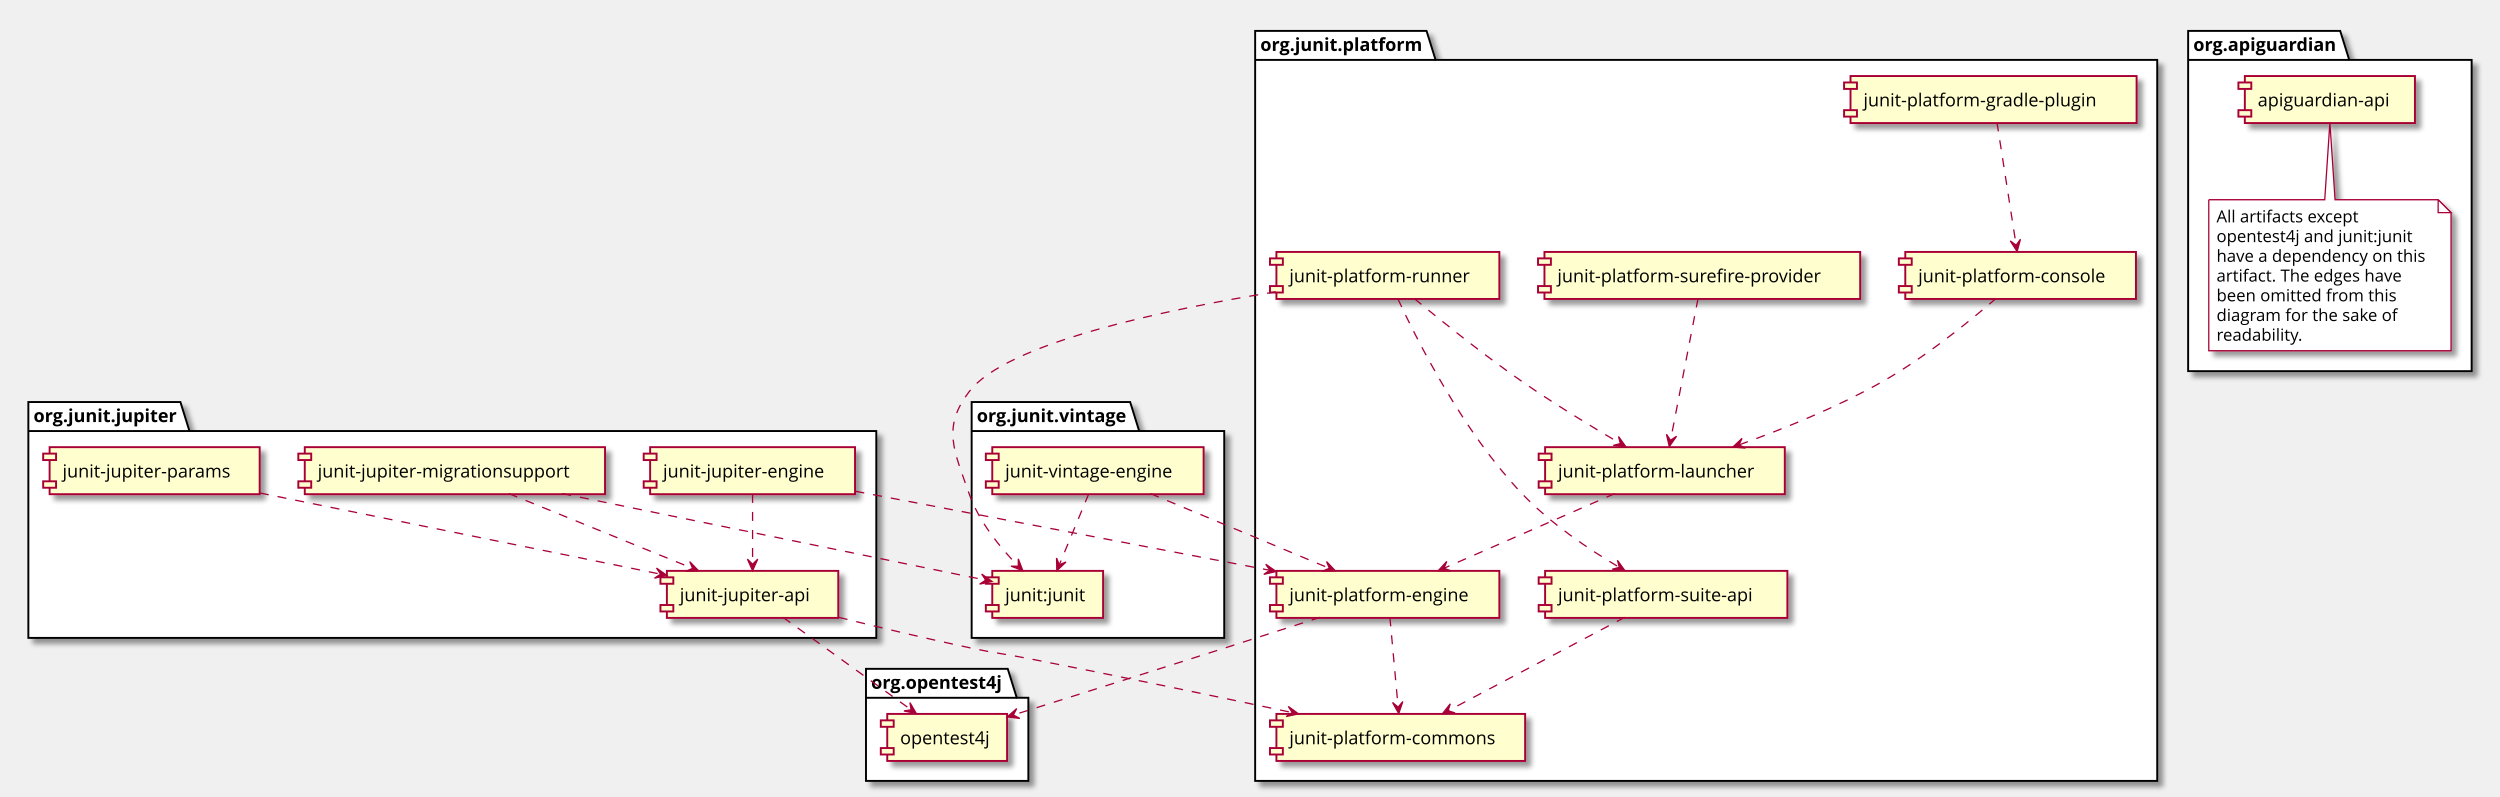
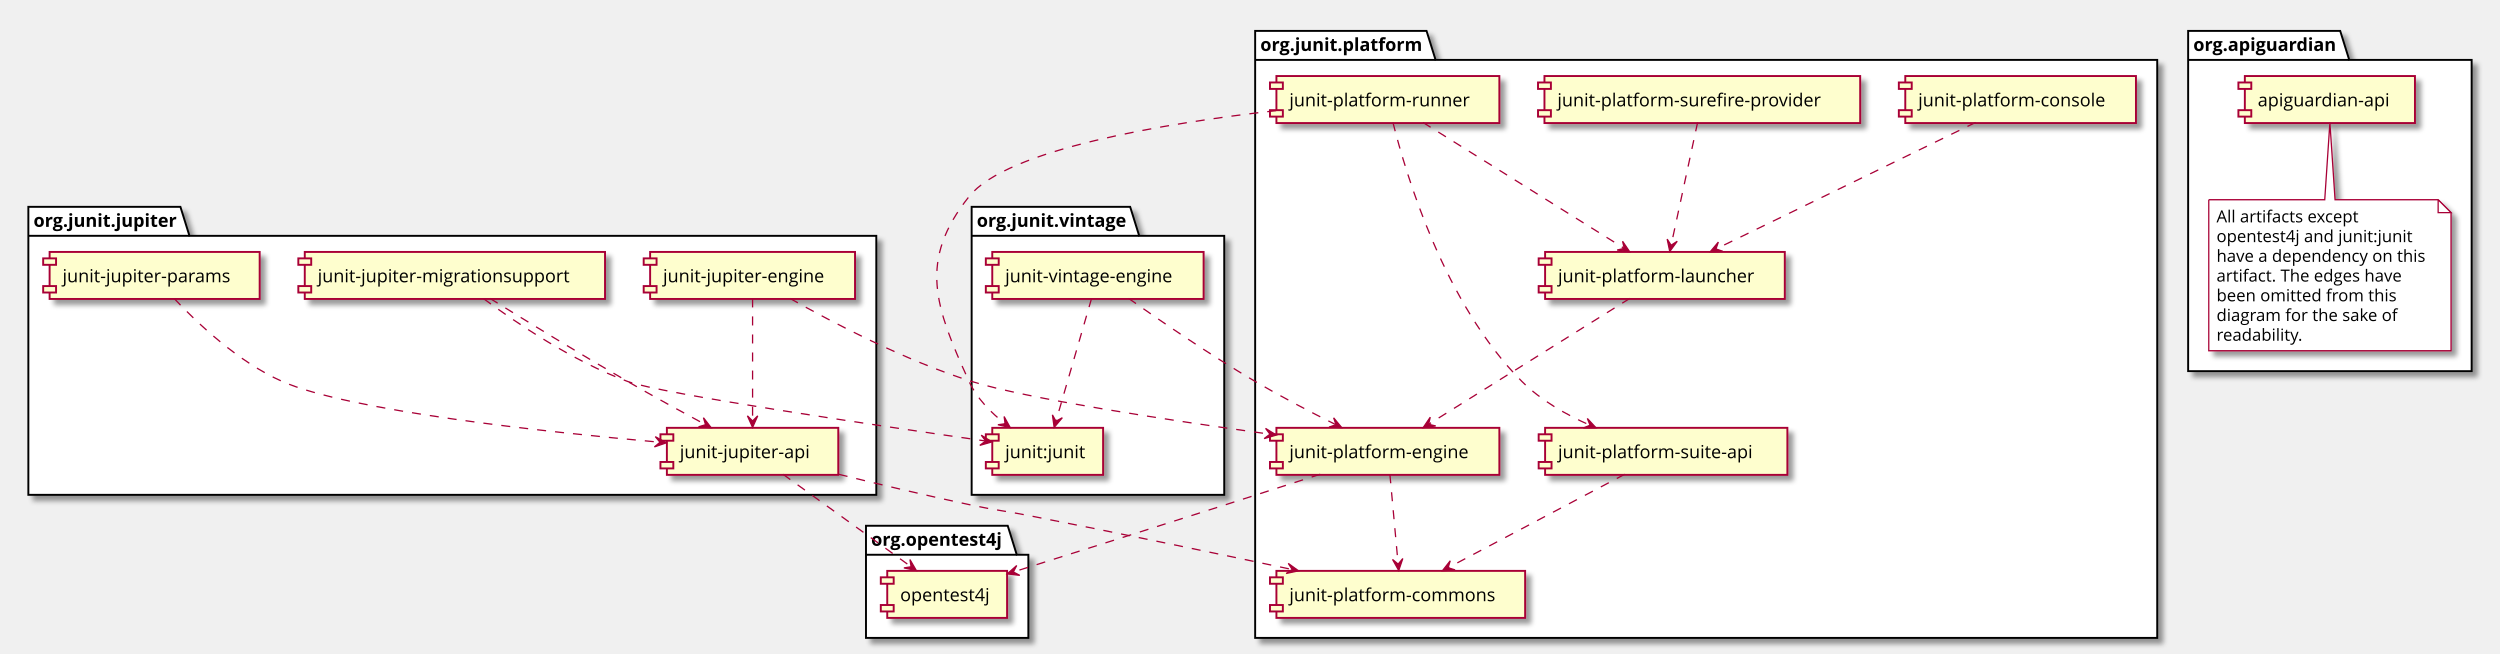
- <svg xmlns="http://www.w3.org/2000/svg" contentScriptType="application/ecmascript" contentStyleType="text/css" height="618px" preserveAspectRatio="none" style="width:1940px;height:618px;" version="1.1" viewBox="0 0 1940 618" width="1940px" zoomAndPan="magnify">
+ <svg xmlns="http://www.w3.org/2000/svg" contentScriptType="application/ecmascript" contentStyleType="text/css" height="507px" preserveAspectRatio="none" style="width:1940px;height:507px;" version="1.1" viewBox="0 0 1940 507" width="1940px" zoomAndPan="magnify">
  <defs>
-     <filter height="300%" id="f1rrr2d2399cu7" width="300%" x="-1" y="-1">
+     <filter height="300%" id="fkdbpve35g6ob" width="300%" x="-1" y="-1">
      <feGaussianBlur result="blurOut" stdDeviation="2.0" />
      <feColorMatrix in="blurOut" result="blurOut2" type="matrix" values="0 0 0 0 0 0 0 0 0 0 0 0 0 0 0 0 0 0 .4 0" />
      <feOffset dx="4.0" dy="4.0" in="blurOut2" result="blurOut3" />
      <feBlend in="SourceGraphic" in2="blurOut3" mode="normal" />
    </filter>
  </defs>
  <g>
-     <polygon fill="#FFFFFF" filter="url(#f1rrr2d2399cu7)" points="22,312,140,312,147,334.488,680,334.488,680,495,22,495,22,312" style="stroke: #000000; stroke-width: 1.5;" />
-     <line style="stroke: #000000; stroke-width: 1.5;" x1="22" x2="147" y1="334.488" y2="334.488" />
-     <text fill="#000000" font-family="Open Sans" font-size="14" font-weight="bold" lengthAdjust="spacingAndGlyphs" textLength="112" x="26" y="327.535">org.junit.jupiter</text>
-     <polygon fill="#FFFFFF" filter="url(#f1rrr2d2399cu7)" points="754,312,877,312,884,334.488,950,334.488,950,495,754,495,754,312" style="stroke: #000000; stroke-width: 1.5;" />
-     <line style="stroke: #000000; stroke-width: 1.5;" x1="754" x2="884" y1="334.488" y2="334.488" />
-     <text fill="#000000" font-family="Open Sans" font-size="14" font-weight="bold" lengthAdjust="spacingAndGlyphs" textLength="117" x="758" y="327.535">org.junit.vintage</text>
-     <polygon fill="#FFFFFF" filter="url(#f1rrr2d2399cu7)" points="974,24,1107,24,1114,46.488,1674,46.488,1674,606,974,606,974,24" style="stroke: #000000; stroke-width: 1.5;" />
+     <polygon fill="#FFFFFF" filter="url(#fkdbpve35g6ob)" points="22,160.5,140,160.5,147,182.988,680,182.988,680,384,22,384,22,160.5" style="stroke: #000000; stroke-width: 1.5;" />
+     <line style="stroke: #000000; stroke-width: 1.5;" x1="22" x2="147" y1="182.988" y2="182.988" />
+     <text fill="#000000" font-family="Open Sans" font-size="14" font-weight="bold" lengthAdjust="spacingAndGlyphs" textLength="112" x="26" y="176.035">org.junit.jupiter</text>
+     <polygon fill="#FFFFFF" filter="url(#fkdbpve35g6ob)" points="754,160.5,877,160.5,884,182.988,950,182.988,950,384,754,384,754,160.5" style="stroke: #000000; stroke-width: 1.5;" />
+     <line style="stroke: #000000; stroke-width: 1.5;" x1="754" x2="884" y1="182.988" y2="182.988" />
+     <text fill="#000000" font-family="Open Sans" font-size="14" font-weight="bold" lengthAdjust="spacingAndGlyphs" textLength="117" x="758" y="176.035">org.junit.vintage</text>
+     <polygon fill="#FFFFFF" filter="url(#fkdbpve35g6ob)" points="974,24,1107,24,1114,46.488,1674,46.488,1674,495,974,495,974,24" style="stroke: #000000; stroke-width: 1.5;" />
    <line style="stroke: #000000; stroke-width: 1.5;" x1="974" x2="1114" y1="46.488" y2="46.488" />
    <text fill="#000000" font-family="Open Sans" font-size="14" font-weight="bold" lengthAdjust="spacingAndGlyphs" textLength="127" x="978" y="39.535">org.junit.platform</text>
-     <polygon fill="#FFFFFF" filter="url(#f1rrr2d2399cu7)" points="672,519,782,519,789,541.488,798,541.488,798,606,672,606,672,519" style="stroke: #000000; stroke-width: 1.5;" />
-     <line style="stroke: #000000; stroke-width: 1.5;" x1="672" x2="789" y1="541.488" y2="541.488" />
-     <text fill="#000000" font-family="Open Sans" font-size="14" font-weight="bold" lengthAdjust="spacingAndGlyphs" textLength="104" x="676" y="534.535">org.opentest4j</text>
-     <polygon fill="#FFFFFF" filter="url(#f1rrr2d2399cu7)" points="1698,24,1816,24,1823,46.488,1918,46.488,1918,288,1698,288,1698,24" style="stroke: #000000; stroke-width: 1.5;" />
+     <polygon fill="#FFFFFF" filter="url(#fkdbpve35g6ob)" points="672,408,782,408,789,430.488,798,430.488,798,495,672,495,672,408" style="stroke: #000000; stroke-width: 1.5;" />
+     <line style="stroke: #000000; stroke-width: 1.5;" x1="672" x2="789" y1="430.488" y2="430.488" />
+     <text fill="#000000" font-family="Open Sans" font-size="14" font-weight="bold" lengthAdjust="spacingAndGlyphs" textLength="104" x="676" y="423.535">org.opentest4j</text>
+     <polygon fill="#FFFFFF" filter="url(#fkdbpve35g6ob)" points="1698,24,1816,24,1823,46.488,1918,46.488,1918,288,1698,288,1698,24" style="stroke: #000000; stroke-width: 1.5;" />
    <line style="stroke: #000000; stroke-width: 1.5;" x1="1698" x2="1823" y1="46.488" y2="46.488" />
    <text fill="#000000" font-family="Open Sans" font-size="14" font-weight="bold" lengthAdjust="spacingAndGlyphs" textLength="112" x="1702" y="39.535">org.apiguardian</text>
-     <rect fill="#FEFECE" filter="url(#f1rrr2d2399cu7)" height="36.488" style="stroke: #A80036; stroke-width: 1.5;" width="133" x="517.5" y="443" />
-     <rect fill="#FEFECE" height="5" style="stroke: #A80036; stroke-width: 1.5;" width="10" x="512.5" y="448" />
-     <rect fill="#FEFECE" height="5" style="stroke: #A80036; stroke-width: 1.5;" width="10" x="512.5" y="469.488" />
-     <text fill="#000000" font-family="Open Sans" font-size="14" lengthAdjust="spacingAndGlyphs" textLength="113" x="527.5" y="466.535">junit-jupiter-api</text>
-     <rect fill="#FEFECE" filter="url(#f1rrr2d2399cu7)" height="36.488" style="stroke: #A80036; stroke-width: 1.5;" width="159" x="504.5" y="347" />
-     <rect fill="#FEFECE" height="5" style="stroke: #A80036; stroke-width: 1.5;" width="10" x="499.5" y="352" />
-     <rect fill="#FEFECE" height="5" style="stroke: #A80036; stroke-width: 1.5;" width="10" x="499.5" y="373.488" />
-     <text fill="#000000" font-family="Open Sans" font-size="14" lengthAdjust="spacingAndGlyphs" textLength="139" x="514.5" y="370.535">junit-jupiter-engine</text>
-     <rect fill="#FEFECE" filter="url(#f1rrr2d2399cu7)" height="36.488" style="stroke: #A80036; stroke-width: 1.5;" width="163" x="38.5" y="347" />
-     <rect fill="#FEFECE" height="5" style="stroke: #A80036; stroke-width: 1.5;" width="10" x="33.5" y="352" />
-     <rect fill="#FEFECE" height="5" style="stroke: #A80036; stroke-width: 1.5;" width="10" x="33.5" y="373.488" />
-     <text fill="#000000" font-family="Open Sans" font-size="14" lengthAdjust="spacingAndGlyphs" textLength="143" x="48.5" y="370.535">junit-jupiter-params</text>
-     <rect fill="#FEFECE" filter="url(#f1rrr2d2399cu7)" height="36.488" style="stroke: #A80036; stroke-width: 1.5;" width="233" x="236.5" y="347" />
-     <rect fill="#FEFECE" height="5" style="stroke: #A80036; stroke-width: 1.5;" width="10" x="231.5" y="352" />
-     <rect fill="#FEFECE" height="5" style="stroke: #A80036; stroke-width: 1.5;" width="10" x="231.5" y="373.488" />
-     <text fill="#000000" font-family="Open Sans" font-size="14" lengthAdjust="spacingAndGlyphs" textLength="213" x="246.5" y="370.535">junit-jupiter-migrationsupport</text>
-     <rect fill="#FEFECE" filter="url(#f1rrr2d2399cu7)" height="36.488" style="stroke: #A80036; stroke-width: 1.5;" width="164" x="770" y="347" />
-     <rect fill="#FEFECE" height="5" style="stroke: #A80036; stroke-width: 1.5;" width="10" x="765" y="352" />
-     <rect fill="#FEFECE" height="5" style="stroke: #A80036; stroke-width: 1.5;" width="10" x="765" y="373.488" />
-     <text fill="#000000" font-family="Open Sans" font-size="14" lengthAdjust="spacingAndGlyphs" textLength="144" x="780" y="370.535">junit-vintage-engine</text>
-     <rect fill="#FEFECE" filter="url(#f1rrr2d2399cu7)" height="36.488" style="stroke: #A80036; stroke-width: 1.5;" width="86" x="770" y="443" />
-     <rect fill="#FEFECE" height="5" style="stroke: #A80036; stroke-width: 1.5;" width="10" x="765" y="448" />
-     <rect fill="#FEFECE" height="5" style="stroke: #A80036; stroke-width: 1.5;" width="10" x="765" y="469.488" />
-     <text fill="#000000" font-family="Open Sans" font-size="14" lengthAdjust="spacingAndGlyphs" textLength="66" x="780" y="466.535">junit:junit</text>
-     <rect fill="#FEFECE" filter="url(#f1rrr2d2399cu7)" height="36.488" style="stroke: #A80036; stroke-width: 1.5;" width="193" x="990.5" y="554" />
-     <rect fill="#FEFECE" height="5" style="stroke: #A80036; stroke-width: 1.5;" width="10" x="985.5" y="559" />
-     <rect fill="#FEFECE" height="5" style="stroke: #A80036; stroke-width: 1.5;" width="10" x="985.5" y="580.488" />
-     <text fill="#000000" font-family="Open Sans" font-size="14" lengthAdjust="spacingAndGlyphs" textLength="173" x="1000.5" y="577.535">junit-platform-commons</text>
-     <rect fill="#FEFECE" filter="url(#f1rrr2d2399cu7)" height="36.488" style="stroke: #A80036; stroke-width: 1.5;" width="179" x="1478.5" y="195.5" />
-     <rect fill="#FEFECE" height="5" style="stroke: #A80036; stroke-width: 1.5;" width="10" x="1473.5" y="200.5" />
-     <rect fill="#FEFECE" height="5" style="stroke: #A80036; stroke-width: 1.5;" width="10" x="1473.5" y="221.988" />
-     <text fill="#000000" font-family="Open Sans" font-size="14" lengthAdjust="spacingAndGlyphs" textLength="159" x="1488.5" y="219.035">junit-platform-console</text>
-     <rect fill="#FEFECE" filter="url(#f1rrr2d2399cu7)" height="36.488" style="stroke: #A80036; stroke-width: 1.5;" width="173" x="990.5" y="443" />
+     <rect fill="#FEFECE" filter="url(#fkdbpve35g6ob)" height="36.488" style="stroke: #A80036; stroke-width: 1.5;" width="133" x="517.5" y="332" />
+     <rect fill="#FEFECE" height="5" style="stroke: #A80036; stroke-width: 1.5;" width="10" x="512.5" y="337" />
+     <rect fill="#FEFECE" height="5" style="stroke: #A80036; stroke-width: 1.5;" width="10" x="512.5" y="358.488" />
+     <text fill="#000000" font-family="Open Sans" font-size="14" lengthAdjust="spacingAndGlyphs" textLength="113" x="527.5" y="355.535">junit-jupiter-api</text>
+     <rect fill="#FEFECE" filter="url(#fkdbpve35g6ob)" height="36.488" style="stroke: #A80036; stroke-width: 1.5;" width="159" x="504.5" y="195.5" />
+     <rect fill="#FEFECE" height="5" style="stroke: #A80036; stroke-width: 1.5;" width="10" x="499.5" y="200.5" />
+     <rect fill="#FEFECE" height="5" style="stroke: #A80036; stroke-width: 1.5;" width="10" x="499.5" y="221.988" />
+     <text fill="#000000" font-family="Open Sans" font-size="14" lengthAdjust="spacingAndGlyphs" textLength="139" x="514.5" y="219.035">junit-jupiter-engine</text>
+     <rect fill="#FEFECE" filter="url(#fkdbpve35g6ob)" height="36.488" style="stroke: #A80036; stroke-width: 1.5;" width="163" x="38.5" y="195.5" />
+     <rect fill="#FEFECE" height="5" style="stroke: #A80036; stroke-width: 1.5;" width="10" x="33.5" y="200.5" />
+     <rect fill="#FEFECE" height="5" style="stroke: #A80036; stroke-width: 1.5;" width="10" x="33.5" y="221.988" />
+     <text fill="#000000" font-family="Open Sans" font-size="14" lengthAdjust="spacingAndGlyphs" textLength="143" x="48.5" y="219.035">junit-jupiter-params</text>
+     <rect fill="#FEFECE" filter="url(#fkdbpve35g6ob)" height="36.488" style="stroke: #A80036; stroke-width: 1.5;" width="233" x="236.5" y="195.5" />
+     <rect fill="#FEFECE" height="5" style="stroke: #A80036; stroke-width: 1.5;" width="10" x="231.5" y="200.5" />
+     <rect fill="#FEFECE" height="5" style="stroke: #A80036; stroke-width: 1.5;" width="10" x="231.5" y="221.988" />
+     <text fill="#000000" font-family="Open Sans" font-size="14" lengthAdjust="spacingAndGlyphs" textLength="213" x="246.5" y="219.035">junit-jupiter-migrationsupport</text>
+     <rect fill="#FEFECE" filter="url(#fkdbpve35g6ob)" height="36.488" style="stroke: #A80036; stroke-width: 1.5;" width="164" x="770" y="195.5" />
+     <rect fill="#FEFECE" height="5" style="stroke: #A80036; stroke-width: 1.5;" width="10" x="765" y="200.5" />
+     <rect fill="#FEFECE" height="5" style="stroke: #A80036; stroke-width: 1.5;" width="10" x="765" y="221.988" />
+     <text fill="#000000" font-family="Open Sans" font-size="14" lengthAdjust="spacingAndGlyphs" textLength="144" x="780" y="219.035">junit-vintage-engine</text>
+     <rect fill="#FEFECE" filter="url(#fkdbpve35g6ob)" height="36.488" style="stroke: #A80036; stroke-width: 1.5;" width="86" x="770" y="332" />
+     <rect fill="#FEFECE" height="5" style="stroke: #A80036; stroke-width: 1.5;" width="10" x="765" y="337" />
+     <rect fill="#FEFECE" height="5" style="stroke: #A80036; stroke-width: 1.5;" width="10" x="765" y="358.488" />
+     <text fill="#000000" font-family="Open Sans" font-size="14" lengthAdjust="spacingAndGlyphs" textLength="66" x="780" y="355.535">junit:junit</text>
+     <rect fill="#FEFECE" filter="url(#fkdbpve35g6ob)" height="36.488" style="stroke: #A80036; stroke-width: 1.5;" width="193" x="990.5" y="443" />
    <rect fill="#FEFECE" height="5" style="stroke: #A80036; stroke-width: 1.5;" width="10" x="985.5" y="448" />
    <rect fill="#FEFECE" height="5" style="stroke: #A80036; stroke-width: 1.5;" width="10" x="985.5" y="469.488" />
-     <text fill="#000000" font-family="Open Sans" font-size="14" lengthAdjust="spacingAndGlyphs" textLength="153" x="1000.5" y="466.535">junit-platform-engine</text>
-     <rect fill="#FEFECE" filter="url(#f1rrr2d2399cu7)" height="36.488" style="stroke: #A80036; stroke-width: 1.5;" width="222" x="1436" y="59" />
-     <rect fill="#FEFECE" height="5" style="stroke: #A80036; stroke-width: 1.5;" width="10" x="1431" y="64" />
-     <rect fill="#FEFECE" height="5" style="stroke: #A80036; stroke-width: 1.5;" width="10" x="1431" y="85.488" />
-     <text fill="#000000" font-family="Open Sans" font-size="14" lengthAdjust="spacingAndGlyphs" textLength="202" x="1446" y="82.535">junit-platform-gradle-plugin</text>
-     <rect fill="#FEFECE" filter="url(#f1rrr2d2399cu7)" height="36.488" style="stroke: #A80036; stroke-width: 1.5;" width="186" x="1199" y="347" />
-     <rect fill="#FEFECE" height="5" style="stroke: #A80036; stroke-width: 1.5;" width="10" x="1194" y="352" />
-     <rect fill="#FEFECE" height="5" style="stroke: #A80036; stroke-width: 1.5;" width="10" x="1194" y="373.488" />
-     <text fill="#000000" font-family="Open Sans" font-size="14" lengthAdjust="spacingAndGlyphs" textLength="166" x="1209" y="370.535">junit-platform-launcher</text>
-     <rect fill="#FEFECE" filter="url(#f1rrr2d2399cu7)" height="36.488" style="stroke: #A80036; stroke-width: 1.5;" width="173" x="990.5" y="195.5" />
-     <rect fill="#FEFECE" height="5" style="stroke: #A80036; stroke-width: 1.5;" width="10" x="985.5" y="200.5" />
-     <rect fill="#FEFECE" height="5" style="stroke: #A80036; stroke-width: 1.5;" width="10" x="985.5" y="221.988" />
-     <text fill="#000000" font-family="Open Sans" font-size="14" lengthAdjust="spacingAndGlyphs" textLength="153" x="1000.5" y="219.035">junit-platform-runner</text>
-     <rect fill="#FEFECE" filter="url(#f1rrr2d2399cu7)" height="36.488" style="stroke: #A80036; stroke-width: 1.5;" width="188" x="1199" y="443" />
-     <rect fill="#FEFECE" height="5" style="stroke: #A80036; stroke-width: 1.5;" width="10" x="1194" y="448" />
-     <rect fill="#FEFECE" height="5" style="stroke: #A80036; stroke-width: 1.5;" width="10" x="1194" y="469.488" />
-     <text fill="#000000" font-family="Open Sans" font-size="14" lengthAdjust="spacingAndGlyphs" textLength="168" x="1209" y="466.535">junit-platform-suite-api</text>
-     <rect fill="#FEFECE" filter="url(#f1rrr2d2399cu7)" height="36.488" style="stroke: #A80036; stroke-width: 1.5;" width="245" x="1198.5" y="195.5" />
-     <rect fill="#FEFECE" height="5" style="stroke: #A80036; stroke-width: 1.5;" width="10" x="1193.5" y="200.5" />
-     <rect fill="#FEFECE" height="5" style="stroke: #A80036; stroke-width: 1.5;" width="10" x="1193.5" y="221.988" />
-     <text fill="#000000" font-family="Open Sans" font-size="14" lengthAdjust="spacingAndGlyphs" textLength="225" x="1208.5" y="219.035">junit-platform-surefire-provider</text>
-     <rect fill="#FEFECE" filter="url(#f1rrr2d2399cu7)" height="36.488" style="stroke: #A80036; stroke-width: 1.5;" width="93" x="688.5" y="554" />
-     <rect fill="#FEFECE" height="5" style="stroke: #A80036; stroke-width: 1.5;" width="10" x="683.5" y="559" />
-     <rect fill="#FEFECE" height="5" style="stroke: #A80036; stroke-width: 1.5;" width="10" x="683.5" y="580.488" />
-     <text fill="#000000" font-family="Open Sans" font-size="14" lengthAdjust="spacingAndGlyphs" textLength="73" x="698.5" y="577.535">opentest4j</text>
-     <rect fill="#FEFECE" filter="url(#f1rrr2d2399cu7)" height="36.488" style="stroke: #A80036; stroke-width: 1.5;" width="132" x="1742" y="59" />
+     <text fill="#000000" font-family="Open Sans" font-size="14" lengthAdjust="spacingAndGlyphs" textLength="173" x="1000.5" y="466.535">junit-platform-commons</text>
+     <rect fill="#FEFECE" filter="url(#fkdbpve35g6ob)" height="36.488" style="stroke: #A80036; stroke-width: 1.5;" width="179" x="1478.5" y="59" />
+     <rect fill="#FEFECE" height="5" style="stroke: #A80036; stroke-width: 1.5;" width="10" x="1473.5" y="64" />
+     <rect fill="#FEFECE" height="5" style="stroke: #A80036; stroke-width: 1.5;" width="10" x="1473.5" y="85.488" />
+     <text fill="#000000" font-family="Open Sans" font-size="14" lengthAdjust="spacingAndGlyphs" textLength="159" x="1488.5" y="82.535">junit-platform-console</text>
+     <rect fill="#FEFECE" filter="url(#fkdbpve35g6ob)" height="36.488" style="stroke: #A80036; stroke-width: 1.5;" width="173" x="990.5" y="332" />
+     <rect fill="#FEFECE" height="5" style="stroke: #A80036; stroke-width: 1.5;" width="10" x="985.5" y="337" />
+     <rect fill="#FEFECE" height="5" style="stroke: #A80036; stroke-width: 1.5;" width="10" x="985.5" y="358.488" />
+     <text fill="#000000" font-family="Open Sans" font-size="14" lengthAdjust="spacingAndGlyphs" textLength="153" x="1000.5" y="355.535">junit-platform-engine</text>
+     <rect fill="#FEFECE" filter="url(#fkdbpve35g6ob)" height="36.488" style="stroke: #A80036; stroke-width: 1.5;" width="186" x="1199" y="195.5" />
+     <rect fill="#FEFECE" height="5" style="stroke: #A80036; stroke-width: 1.5;" width="10" x="1194" y="200.5" />
+     <rect fill="#FEFECE" height="5" style="stroke: #A80036; stroke-width: 1.5;" width="10" x="1194" y="221.988" />
+     <text fill="#000000" font-family="Open Sans" font-size="14" lengthAdjust="spacingAndGlyphs" textLength="166" x="1209" y="219.035">junit-platform-launcher</text>
+     <rect fill="#FEFECE" filter="url(#fkdbpve35g6ob)" height="36.488" style="stroke: #A80036; stroke-width: 1.5;" width="173" x="990.5" y="59" />
+     <rect fill="#FEFECE" height="5" style="stroke: #A80036; stroke-width: 1.5;" width="10" x="985.5" y="64" />
+     <rect fill="#FEFECE" height="5" style="stroke: #A80036; stroke-width: 1.5;" width="10" x="985.5" y="85.488" />
+     <text fill="#000000" font-family="Open Sans" font-size="14" lengthAdjust="spacingAndGlyphs" textLength="153" x="1000.5" y="82.535">junit-platform-runner</text>
+     <rect fill="#FEFECE" filter="url(#fkdbpve35g6ob)" height="36.488" style="stroke: #A80036; stroke-width: 1.5;" width="188" x="1199" y="332" />
+     <rect fill="#FEFECE" height="5" style="stroke: #A80036; stroke-width: 1.5;" width="10" x="1194" y="337" />
+     <rect fill="#FEFECE" height="5" style="stroke: #A80036; stroke-width: 1.5;" width="10" x="1194" y="358.488" />
+     <text fill="#000000" font-family="Open Sans" font-size="14" lengthAdjust="spacingAndGlyphs" textLength="168" x="1209" y="355.535">junit-platform-suite-api</text>
+     <rect fill="#FEFECE" filter="url(#fkdbpve35g6ob)" height="36.488" style="stroke: #A80036; stroke-width: 1.5;" width="245" x="1198.5" y="59" />
+     <rect fill="#FEFECE" height="5" style="stroke: #A80036; stroke-width: 1.5;" width="10" x="1193.5" y="64" />
+     <rect fill="#FEFECE" height="5" style="stroke: #A80036; stroke-width: 1.5;" width="10" x="1193.5" y="85.488" />
+     <text fill="#000000" font-family="Open Sans" font-size="14" lengthAdjust="spacingAndGlyphs" textLength="225" x="1208.5" y="82.535">junit-platform-surefire-provider</text>
+     <rect fill="#FEFECE" filter="url(#fkdbpve35g6ob)" height="36.488" style="stroke: #A80036; stroke-width: 1.5;" width="93" x="688.5" y="443" />
+     <rect fill="#FEFECE" height="5" style="stroke: #A80036; stroke-width: 1.5;" width="10" x="683.5" y="448" />
+     <rect fill="#FEFECE" height="5" style="stroke: #A80036; stroke-width: 1.5;" width="10" x="683.5" y="469.488" />
+     <text fill="#000000" font-family="Open Sans" font-size="14" lengthAdjust="spacingAndGlyphs" textLength="73" x="698.5" y="466.535">opentest4j</text>
+     <rect fill="#FEFECE" filter="url(#fkdbpve35g6ob)" height="36.488" style="stroke: #A80036; stroke-width: 1.5;" width="132" x="1742" y="59" />
    <rect fill="#FEFECE" height="5" style="stroke: #A80036; stroke-width: 1.5;" width="10" x="1737" y="64" />
    <rect fill="#FEFECE" height="5" style="stroke: #A80036; stroke-width: 1.5;" width="10" x="1737" y="85.488" />
    <text fill="#000000" font-family="Open Sans" font-size="14" lengthAdjust="spacingAndGlyphs" textLength="112" x="1752" y="82.535">apiguardian-api</text>
-     <path d="M1714,155 L1714,272.174 A0,0 0 0 0 1714,272.174 L1902,272.174 A0,0 0 0 0 1902,272.174 L1902,165 L1892,155 L1812,155 L1808,95.035 L1804,155 L1714,155 A0,0 0 0 0 1714,155 " fill="#FFFFFF" filter="url(#f1rrr2d2399cu7)" style="stroke: #A80036; stroke-width: 1.0;" />
+     <path d="M1714,155 L1714,272.174 A0,0 0 0 0 1714,272.174 L1902,272.174 A0,0 0 0 0 1902,272.174 L1902,165 L1892,155 L1812,155 L1808,95.035 L1804,155 L1714,155 A0,0 0 0 0 1714,155 " fill="#FFFFFF" filter="url(#fkdbpve35g6ob)" style="stroke: #A80036; stroke-width: 1.0;" />
    <path d="M1892,155 L1892,165 L1902,165 L1892,155 " fill="#FFFFFF" style="stroke: #A80036; stroke-width: 1.0;" />
    <text fill="#000000" font-family="Open Sans" font-size="13" lengthAdjust="spacingAndGlyphs" textLength="119" x="1720" y="172.568">All artifacts except</text>
    <text fill="#000000" font-family="Open Sans" font-size="13" lengthAdjust="spacingAndGlyphs" textLength="160" x="1720" y="187.879">opentest4j and junit:junit</text>
    <text fill="#000000" font-family="Open Sans" font-size="13" lengthAdjust="spacingAndGlyphs" textLength="167" x="1720" y="203.19">have a dependency on this</text>
    <text fill="#000000" font-family="Open Sans" font-size="13" lengthAdjust="spacingAndGlyphs" textLength="150" x="1720" y="218.5">artifact. The edges have</text>
    <text fill="#000000" font-family="Open Sans" font-size="13" lengthAdjust="spacingAndGlyphs" textLength="145" x="1720" y="233.81">been omitted from this</text>
    <text fill="#000000" font-family="Open Sans" font-size="13" lengthAdjust="spacingAndGlyphs" textLength="147" x="1720" y="249.121">diagram for the sake of</text>
    <text fill="#000000" font-family="Open Sans" font-size="13" lengthAdjust="spacingAndGlyphs" textLength="70" x="1720" y="264.432">readability.</text>
-     <path d="M607.594,479.031 C634.474,498.435 678.367,530.119 706.968,550.765 " fill="none" id="jupiter_api-opentest4j" style="stroke: #A80036; stroke-width: 1.0; stroke-dasharray: 7.0,7.0;" />
-     <polygon fill="#A80036" points="711.074,553.729,706.119,545.217,707.02,550.802,701.436,551.703,711.074,553.729" style="stroke: #A80036; stroke-width: 1.0;" />
-     <path d="M650.817,479.043 C682.065,486.775 719.84,495.781 754,503 C773.447,507.109 778.49,507.202 798,511 C866.966,524.427 944.959,540.682 1002.526,552.885 " fill="none" id="jupiter_api-commons" style="stroke: #A80036; stroke-width: 1.0; stroke-dasharray: 7.0,7.0;" />
-     <polygon fill="#A80036" points="1007.68,553.979,999.707,548.197,1002.789,552.94,998.045,556.022,1007.68,553.979" style="stroke: #A80036; stroke-width: 1.0;" />
-     <path d="M663.757,381.207 C751.706,397.976 892.967,424.91 985.389,442.533 " fill="none" id="jupiter_engine-engine" style="stroke: #A80036; stroke-width: 1.0; stroke-dasharray: 7.0,7.0;" />
-     <polygon fill="#A80036" points="990.303,443.47,982.211,437.856,985.391,442.534,980.713,445.715,990.303,443.47" style="stroke: #A80036; stroke-width: 1.0;" />
-     <path d="M584,383.241 C584,398.479 584,420.807 584,437.458 " fill="none" id="jupiter_engine-jupiter_api" style="stroke: #A80036; stroke-width: 1.0; stroke-dasharray: 7.0,7.0;" />
-     <polygon fill="#A80036" points="584,442.868,588,433.868,584,437.868,580,433.868,584,442.868" style="stroke: #A80036; stroke-width: 1.0;" />
-     <path d="M201.62,382.535 C289.708,400.38 428.619,428.522 512.542,445.524 " fill="none" id="jupiter_params-jupiter_api" style="stroke: #A80036; stroke-width: 1.0; stroke-dasharray: 7.0,7.0;" />
-     <polygon fill="#A80036" points="517.491,446.526,509.464,440.819,512.591,445.533,507.876,448.66,517.491,446.526" style="stroke: #A80036; stroke-width: 1.0;" />
-     <path d="M394.832,383.023 C435.019,399.376 495.625,424.038 537.351,441.017 " fill="none" id="jupiter_migration_support-jupiter_api" style="stroke: #A80036; stroke-width: 1.0; stroke-dasharray: 7.0,7.0;" />
-     <polygon fill="#A80036" points="542.089,442.945,535.262,435.846,537.458,441.06,532.245,443.256,542.089,442.945" style="stroke: #A80036; stroke-width: 1.0;" />
-     <path d="M436.303,383.023 C532.319,402.644 686.877,434.227 764.793,450.149 " fill="none" id="jupiter_migration_support-junit4" style="stroke: #A80036; stroke-width: 1.0; stroke-dasharray: 7.0,7.0;" />
-     <polygon fill="#A80036" points="769.813,451.175,761.797,445.453,764.914,450.173,760.194,453.291,769.813,451.175" style="stroke: #A80036; stroke-width: 1.0;" />
-     <path d="M1549,231.507 C1528.42,249.296 1494.09,277.195 1461,296 C1425.62,316.105 1383.11,333.178 1349.58,345.188 " fill="none" id="console-launcher" style="stroke: #A80036; stroke-width: 1.0; stroke-dasharray: 7.0,7.0;" />
-     <polygon fill="#A80036" points="1344.7,346.924,1354.519,347.685,1349.412,345.252,1351.845,340.145,1344.7,346.924" style="stroke: #A80036; stroke-width: 1.0;" />
-     <path d="M1549.66,95.035 C1553.43,119.157 1560.32,163.305 1564.5,190.069 " fill="none" id="gradle-console" style="stroke: #A80036; stroke-width: 1.0; stroke-dasharray: 7.0,7.0;" />
-     <polygon fill="#A80036" points="1565.3,195.179,1567.86,185.669,1564.527,190.239,1559.956,186.906,1565.3,195.179" style="stroke: #A80036; stroke-width: 1.0;" />
-     <path d="M1253.07,383.023 C1215.74,399.342 1159.48,423.938 1120.65,440.914 " fill="none" id="launcher-engine" style="stroke: #A80036; stroke-width: 1.0; stroke-dasharray: 7.0,7.0;" />
-     <polygon fill="#A80036" points="1116.01,442.945,1125.859,443.01,1120.592,440.945,1122.658,435.678,1116.01,442.945" style="stroke: #A80036; stroke-width: 1.0;" />
-     <path d="M1024.5,479.026 C1001.627,486.424 974.497,495.172 950,503 C894.164,520.843 830.095,541.075 786.523,554.799 " fill="none" id="engine-opentest4j" style="stroke: #A80036; stroke-width: 1.0; stroke-dasharray: 7.0,7.0;" />
-     <polygon fill="#A80036" points="781.579,556.356,791.365,557.469,786.348,554.854,788.962,549.838,781.579,556.356" style="stroke: #A80036; stroke-width: 1.0;" />
-     <path d="M1078.56,479.031 C1080.28,497.798 1083.06,528.055 1084.95,548.7 " fill="none" id="engine-commons" style="stroke: #A80036; stroke-width: 1.0; stroke-dasharray: 7.0,7.0;" />
-     <polygon fill="#A80036" points="1085.42,553.729,1088.58,544.4,1084.962,548.75,1080.613,545.132,1085.42,553.729" style="stroke: #A80036; stroke-width: 1.0;" />
-     <path d="M1097.58,231.773 C1118.18,248.791 1151.05,275.19 1181,296 C1205.88,313.286 1235.14,331.116 1257.38,344.179 " fill="none" id="runner-launcher" style="stroke: #A80036; stroke-width: 1.0; stroke-dasharray: 7.0,7.0;" />
-     <polygon fill="#A80036" points="1261.72,346.727,1255.978,338.725,1257.406,344.199,1251.933,345.627,1261.72,346.727" style="stroke: #A80036; stroke-width: 1.0;" />
-     <path d="M1084.72,231.864 C1099.75,264.315 1135.49,335.192 1181,383 C1202.96,406.073 1232.91,426.225 1256.31,440.119 " fill="none" id="runner-suite_api" style="stroke: #A80036; stroke-width: 1.0; stroke-dasharray: 7.0,7.0;" />
-     <polygon fill="#A80036" points="1260.9,442.814,1255.16,434.811,1256.587,440.284,1251.113,441.711,1260.9,442.814" style="stroke: #A80036; stroke-width: 1.0;" />
-     <path d="M990.139,226.459 C904.001,240.308 780.816,266.175 752,304 C730.722,331.929 740.457,349.841 752,383 C759.534,404.642 775.964,424.778 789.876,439.027 " fill="none" id="runner-junit4" style="stroke: #A80036; stroke-width: 1.0; stroke-dasharray: 7.0,7.0;" />
-     <polygon fill="#A80036" points="793.724,442.886,790.203,433.688,790.194,439.345,784.537,439.336,793.724,442.886" style="stroke: #A80036; stroke-width: 1.0;" />
-     <path d="M1260.81,479.031 C1223.73,498.651 1162.92,530.828 1123.94,551.452 " fill="none" id="suite_api-commons" style="stroke: #A80036; stroke-width: 1.0; stroke-dasharray: 7.0,7.0;" />
-     <polygon fill="#A80036" points="1119.3,553.909,1129.125,553.227,1123.718,551.567,1125.378,546.159,1119.3,553.909" style="stroke: #A80036; stroke-width: 1.0;" />
-     <path d="M1317.67,231.65 C1312.41,258.766 1302.18,311.54 1296.34,341.609 " fill="none" id="surefire-launcher" style="stroke: #A80036; stroke-width: 1.0; stroke-dasharray: 7.0,7.0;" />
-     <polygon fill="#A80036" points="1295.38,346.59,1301.02,338.516,1296.332,341.681,1293.166,336.993,1295.38,346.59" style="stroke: #A80036; stroke-width: 1.0;" />
-     <path d="M892.746,383.023 C931.809,399.342 990.681,423.938 1031.32,440.914 " fill="none" id="vintage_engine-engine" style="stroke: #A80036; stroke-width: 1.0; stroke-dasharray: 7.0,7.0;" />
-     <polygon fill="#A80036" points="1036.18,442.945,1029.419,435.784,1031.567,441.017,1026.334,443.165,1036.18,442.945" style="stroke: #A80036; stroke-width: 1.0;" />
-     <path d="M844.847,383.241 C838.47,398.612 829.1,421.196 822.173,437.891 " fill="none" id="vintage_engine-junit4" style="stroke: #A80036; stroke-width: 1.0; stroke-dasharray: 7.0,7.0;" />
-     <polygon fill="#A80036" points="820.108,442.868,827.254,436.09,822.025,438.25,819.865,433.022,820.108,442.868" style="stroke: #A80036; stroke-width: 1.0;" />
+     <path d="M607.594,368.031 C634.474,387.435 678.367,419.119 706.968,439.765 " fill="none" id="jupiter_api-opentest4j" style="stroke: #A80036; stroke-width: 1.0; stroke-dasharray: 7.0,7.0;" />
+     <polygon fill="#A80036" points="711.074,442.729,706.119,434.217,707.02,439.802,701.436,440.703,711.074,442.729" style="stroke: #A80036; stroke-width: 1.0;" />
+     <path d="M650.817,368.043 C682.065,375.775 719.84,384.781 754,392 C773.447,396.109 778.49,396.202 798,400 C866.966,413.427 944.959,429.682 1002.526,441.885 " fill="none" id="jupiter_api-commons" style="stroke: #A80036; stroke-width: 1.0; stroke-dasharray: 7.0,7.0;" />
+     <polygon fill="#A80036" points="1007.68,442.979,999.707,437.197,1002.789,441.94,998.045,445.022,1007.68,442.979" style="stroke: #A80036; stroke-width: 1.0;" />
+     <path d="M613.043,231.59 C646.079,250.266 702.173,279.693 754,296 C795.969,309.206 905.346,325.827 985.227,336.901 " fill="none" id="jupiter_engine-engine" style="stroke: #A80036; stroke-width: 1.0; stroke-dasharray: 7.0,7.0;" />
+     <polygon fill="#A80036" points="990.445,337.622,982.079,332.425,985.492,336.936,980.981,340.35,990.445,337.622" style="stroke: #A80036; stroke-width: 1.0;" />
+     <path d="M584,231.535 C584,255.657 584,299.805 584,326.569 " fill="none" id="jupiter_engine-jupiter_api" style="stroke: #A80036; stroke-width: 1.0; stroke-dasharray: 7.0,7.0;" />
+     <polygon fill="#A80036" points="584,331.679,588,322.679,584,326.679,580,322.679,584,331.679" style="stroke: #A80036; stroke-width: 1.0;" />
+     <path d="M135.249,231.749 C153.23,250.86 185,280.96 219,296 C270.079,318.595 421.04,335.007 512.033,343.17 " fill="none" id="jupiter_params-jupiter_api" style="stroke: #A80036; stroke-width: 1.0; stroke-dasharray: 7.0,7.0;" />
+     <polygon fill="#A80036" points="517.129,343.625,508.52,338.841,512.149,343.181,507.809,346.81,517.129,343.625" style="stroke: #A80036; stroke-width: 1.0;" />
+     <path d="M380.238,231.576 C407.158,248.331 449.617,274.434 487,296 C506.768,307.404 529.102,319.65 547.352,329.495 " fill="none" id="jupiter_migration_support-jupiter_api" style="stroke: #A80036; stroke-width: 1.0; stroke-dasharray: 7.0,7.0;" />
+     <polygon fill="#A80036" points="551.9,331.944,545.873,324.154,547.498,329.573,542.079,331.198,551.9,331.944" style="stroke: #A80036; stroke-width: 1.0;" />
+     <path d="M375.319,231.83 C400.844,250.721 444.6,280.34 487,296 C512.586,305.45 680.218,330.129 764.617,342.18 " fill="none" id="jupiter_migration_support-junit4" style="stroke: #A80036; stroke-width: 1.0; stroke-dasharray: 7.0,7.0;" />
+     <polygon fill="#A80036" points="769.807,342.921,761.462,337.691,764.857,342.215,760.332,345.611,769.807,342.921" style="stroke: #A80036; stroke-width: 1.0;" />
+     <path d="M1533.04,95.035 C1481.65,120.08 1385.96,166.713 1331.89,193.063 " fill="none" id="console-launcher" style="stroke: #A80036; stroke-width: 1.0; stroke-dasharray: 7.0,7.0;" />
+     <polygon fill="#A80036" points="1327.11,195.392,1336.952,195.029,1331.601,193.194,1333.436,187.843,1327.11,195.392" style="stroke: #A80036; stroke-width: 1.0;" />
+     <path d="M1264.77,231.535 C1224.98,256.428 1151.09,302.651 1108.84,329.083 " fill="none" id="launcher-engine" style="stroke: #A80036; stroke-width: 1.0; stroke-dasharray: 7.0,7.0;" />
+     <polygon fill="#A80036" points="1104.35,331.892,1114.104,330.526,1108.593,329.247,1109.872,323.737,1104.35,331.892" style="stroke: #A80036; stroke-width: 1.0;" />
+     <path d="M1024.5,368.026 C1001.627,375.424 974.497,384.172 950,392 C894.164,409.843 830.095,430.075 786.523,443.799 " fill="none" id="engine-opentest4j" style="stroke: #A80036; stroke-width: 1.0; stroke-dasharray: 7.0,7.0;" />
+     <polygon fill="#A80036" points="781.579,445.356,791.365,446.469,786.348,443.854,788.962,438.838,781.579,445.356" style="stroke: #A80036; stroke-width: 1.0;" />
+     <path d="M1078.56,368.031 C1080.28,386.798 1083.06,417.055 1084.95,437.7 " fill="none" id="engine-commons" style="stroke: #A80036; stroke-width: 1.0; stroke-dasharray: 7.0,7.0;" />
+     <polygon fill="#A80036" points="1085.42,442.729,1088.58,433.4,1084.962,437.75,1080.613,434.132,1085.42,442.729" style="stroke: #A80036; stroke-width: 1.0;" />
+     <path d="M1104.23,95.035 C1144.02,119.928 1217.91,166.151 1260.16,192.583 " fill="none" id="runner-launcher" style="stroke: #A80036; stroke-width: 1.0; stroke-dasharray: 7.0,7.0;" />
+     <polygon fill="#A80036" points="1264.65,195.392,1259.128,187.237,1260.407,192.747,1254.896,194.026,1264.65,195.392" style="stroke: #A80036; stroke-width: 1.0;" />
+     <path d="M1080.92,95.025 C1090.94,135.04 1121.01,236.198 1181,296 C1195.68,310.631 1215.17,321.755 1233.77,329.941 " fill="none" id="runner-suite_api" style="stroke: #A80036; stroke-width: 1.0; stroke-dasharray: 7.0,7.0;" />
+     <polygon fill="#A80036" points="1238.48,331.959,1231.786,324.735,1233.885,329.988,1228.632,332.087,1238.48,331.959" style="stroke: #A80036; stroke-width: 1.0;" />
+     <path d="M990.336,85.833 C904.36,95.611 781.307,115.714 752,152.5 C712.259,202.382 725.545,237.968 752,296 C757.96,309.075 768.916,320.171 779.915,328.779 " fill="none" id="runner-junit4" style="stroke: #A80036; stroke-width: 1.0; stroke-dasharray: 7.0,7.0;" />
+     <polygon fill="#A80036" points="783.96,331.837,779.193,323.218,779.972,328.822,774.369,329.6,783.96,331.837" style="stroke: #A80036; stroke-width: 1.0;" />
+     <path d="M1260.81,368.031 C1223.73,387.651 1162.92,419.828 1123.94,440.452 " fill="none" id="suite_api-commons" style="stroke: #A80036; stroke-width: 1.0; stroke-dasharray: 7.0,7.0;" />
+     <polygon fill="#A80036" points="1119.3,442.909,1129.125,442.228,1123.718,440.567,1125.378,435.159,1119.3,442.909" style="stroke: #A80036; stroke-width: 1.0;" />
+     <path d="M1317.33,95.035 C1312.13,119.157 1302.61,163.305 1296.84,190.069 " fill="none" id="surefire-launcher" style="stroke: #A80036; stroke-width: 1.0; stroke-dasharray: 7.0,7.0;" />
+     <polygon fill="#A80036" points="1295.73,195.179,1301.538,187.225,1296.785,190.292,1293.718,185.538,1295.73,195.179" style="stroke: #A80036; stroke-width: 1.0;" />
+     <path d="M875.785,231.564 C900.003,248.657 938.879,275.324 974,296 C994.13,307.851 1017.2,319.859 1036.39,329.442 " fill="none" id="vintage_engine-engine" style="stroke: #A80036; stroke-width: 1.0; stroke-dasharray: 7.0,7.0;" />
+     <polygon fill="#A80036" points="1041.19,331.824,1034.915,324.233,1036.714,329.596,1031.351,331.394,1041.19,331.824" style="stroke: #A80036; stroke-width: 1.0;" />
+     <path d="M847.061,231.535 C840.066,255.657 827.265,299.805 819.504,326.569 " fill="none" id="vintage_engine-junit4" style="stroke: #A80036; stroke-width: 1.0; stroke-dasharray: 7.0,7.0;" />
+     <polygon fill="#A80036" points="818.022,331.679,824.37,324.149,819.415,326.877,816.687,321.921,818.022,331.679" style="stroke: #A80036; stroke-width: 1.0;" />
  </g>
</svg>
